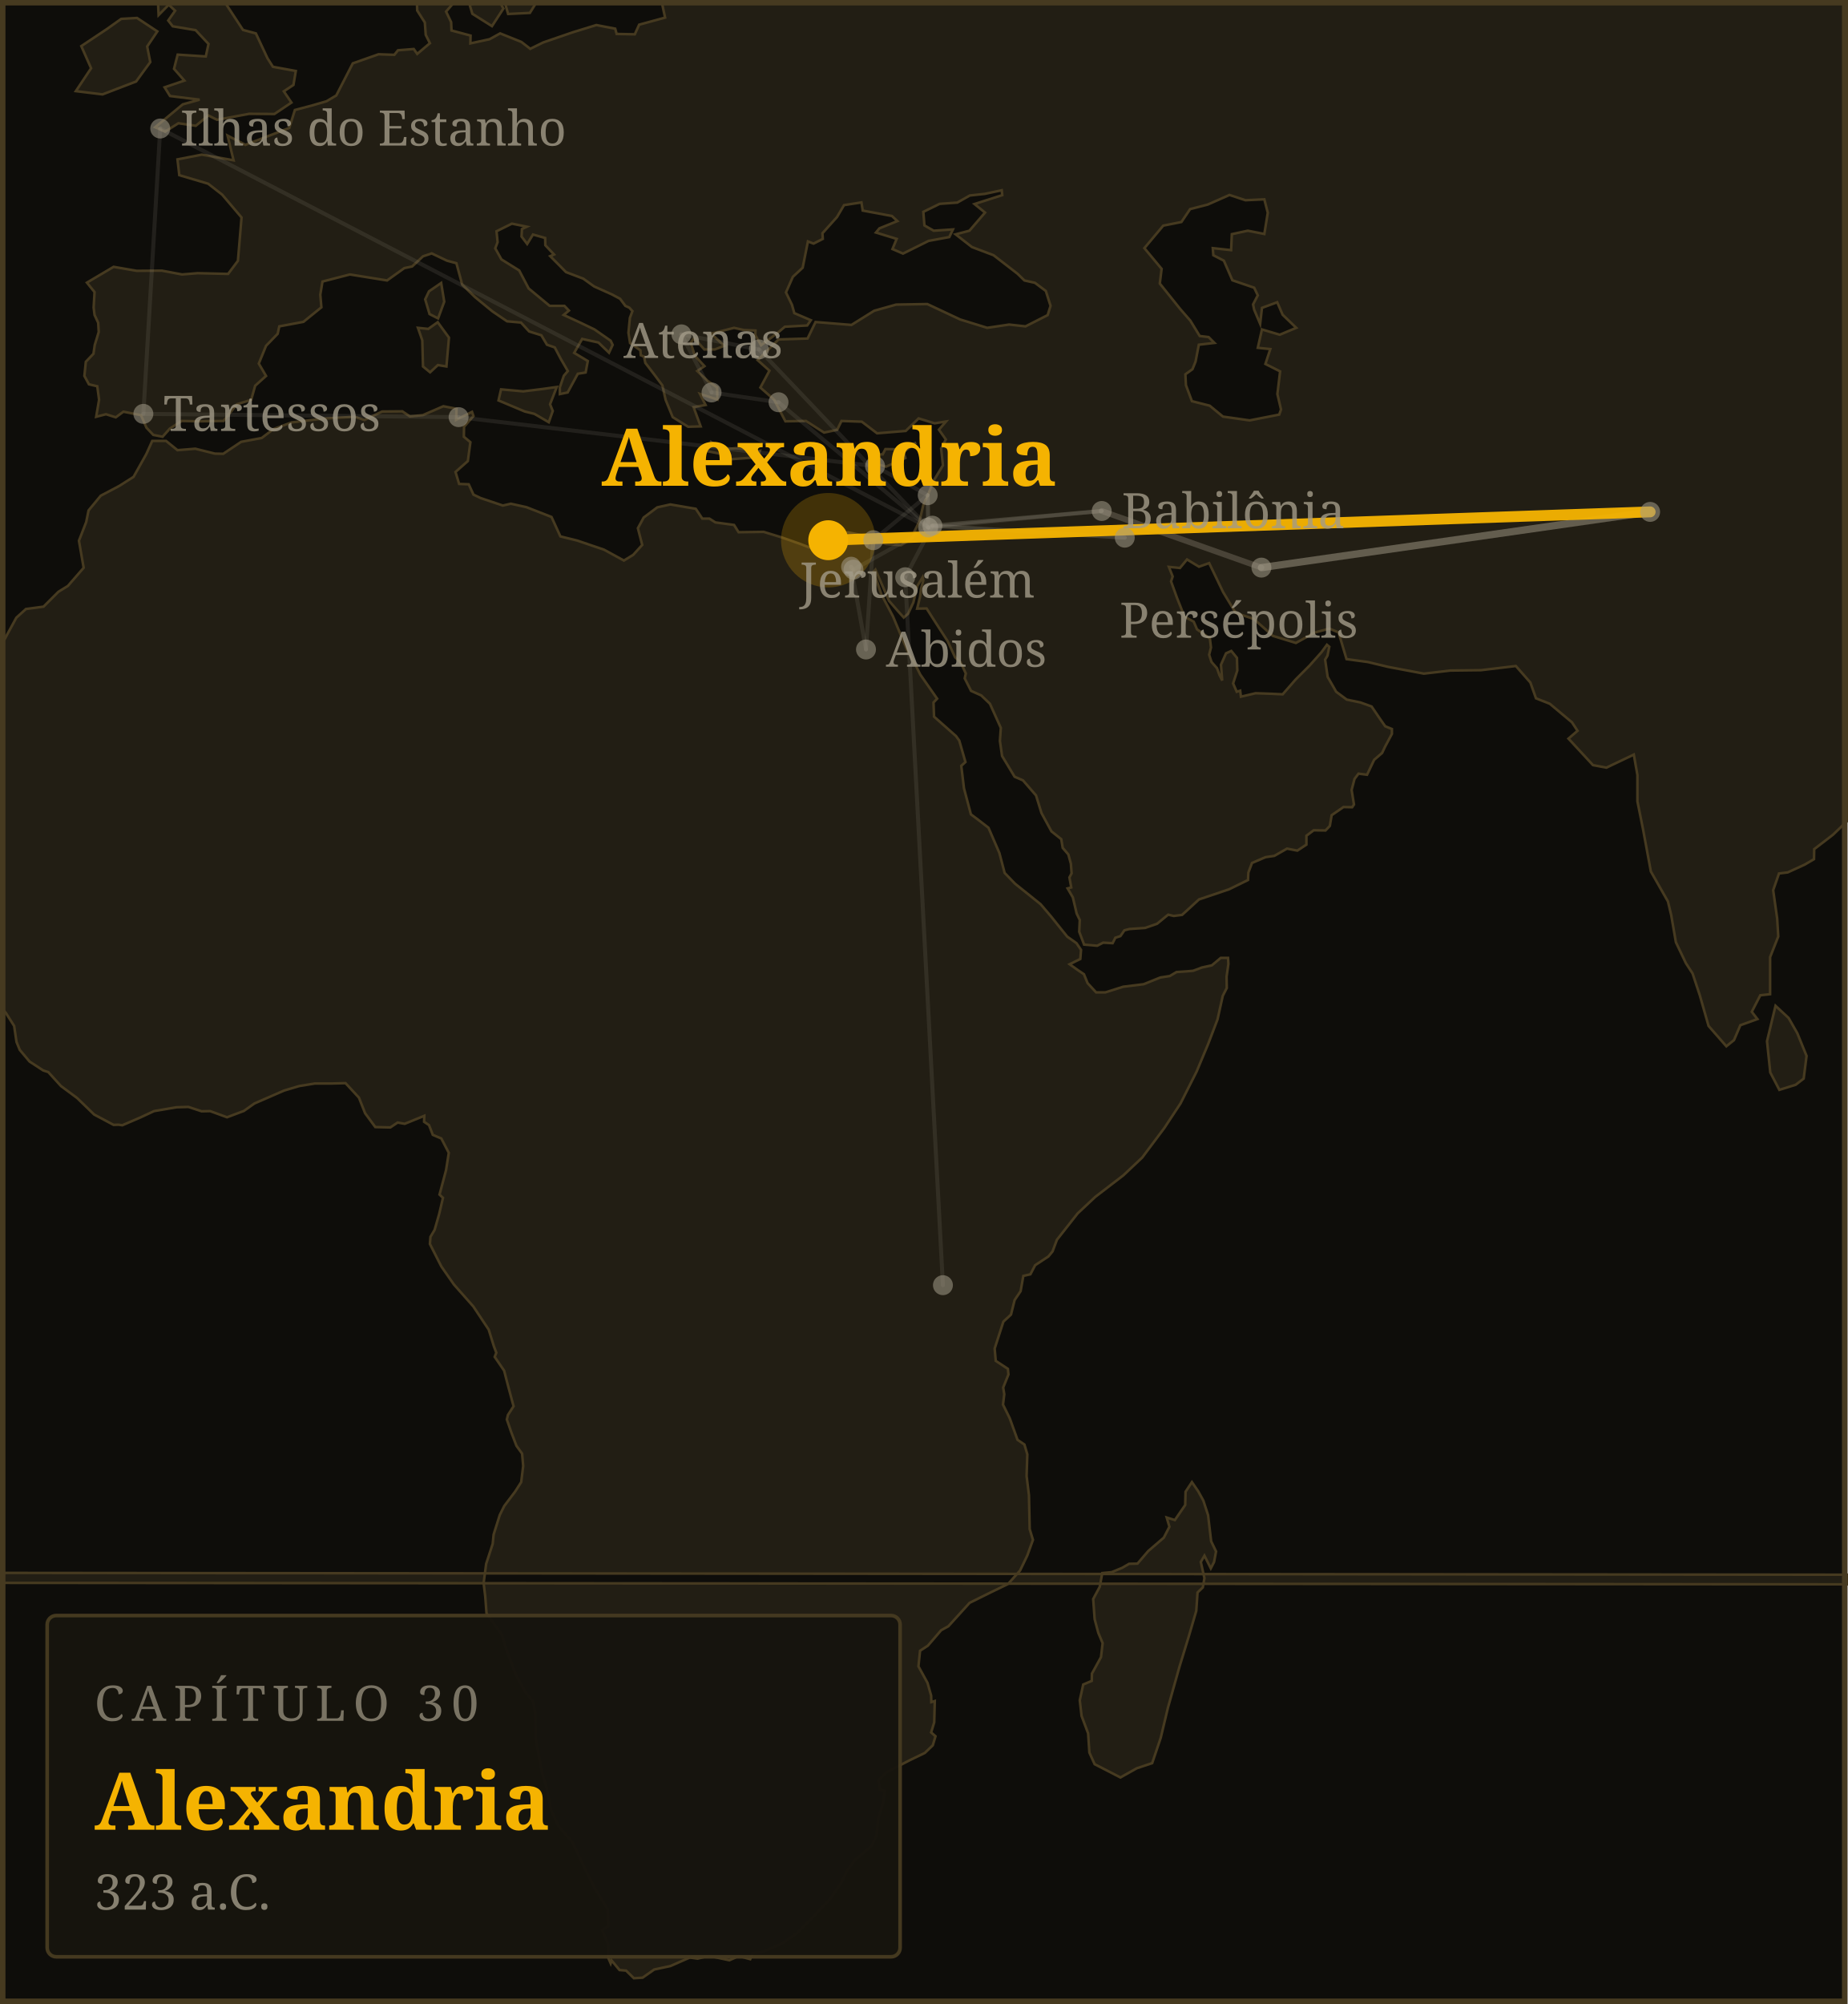
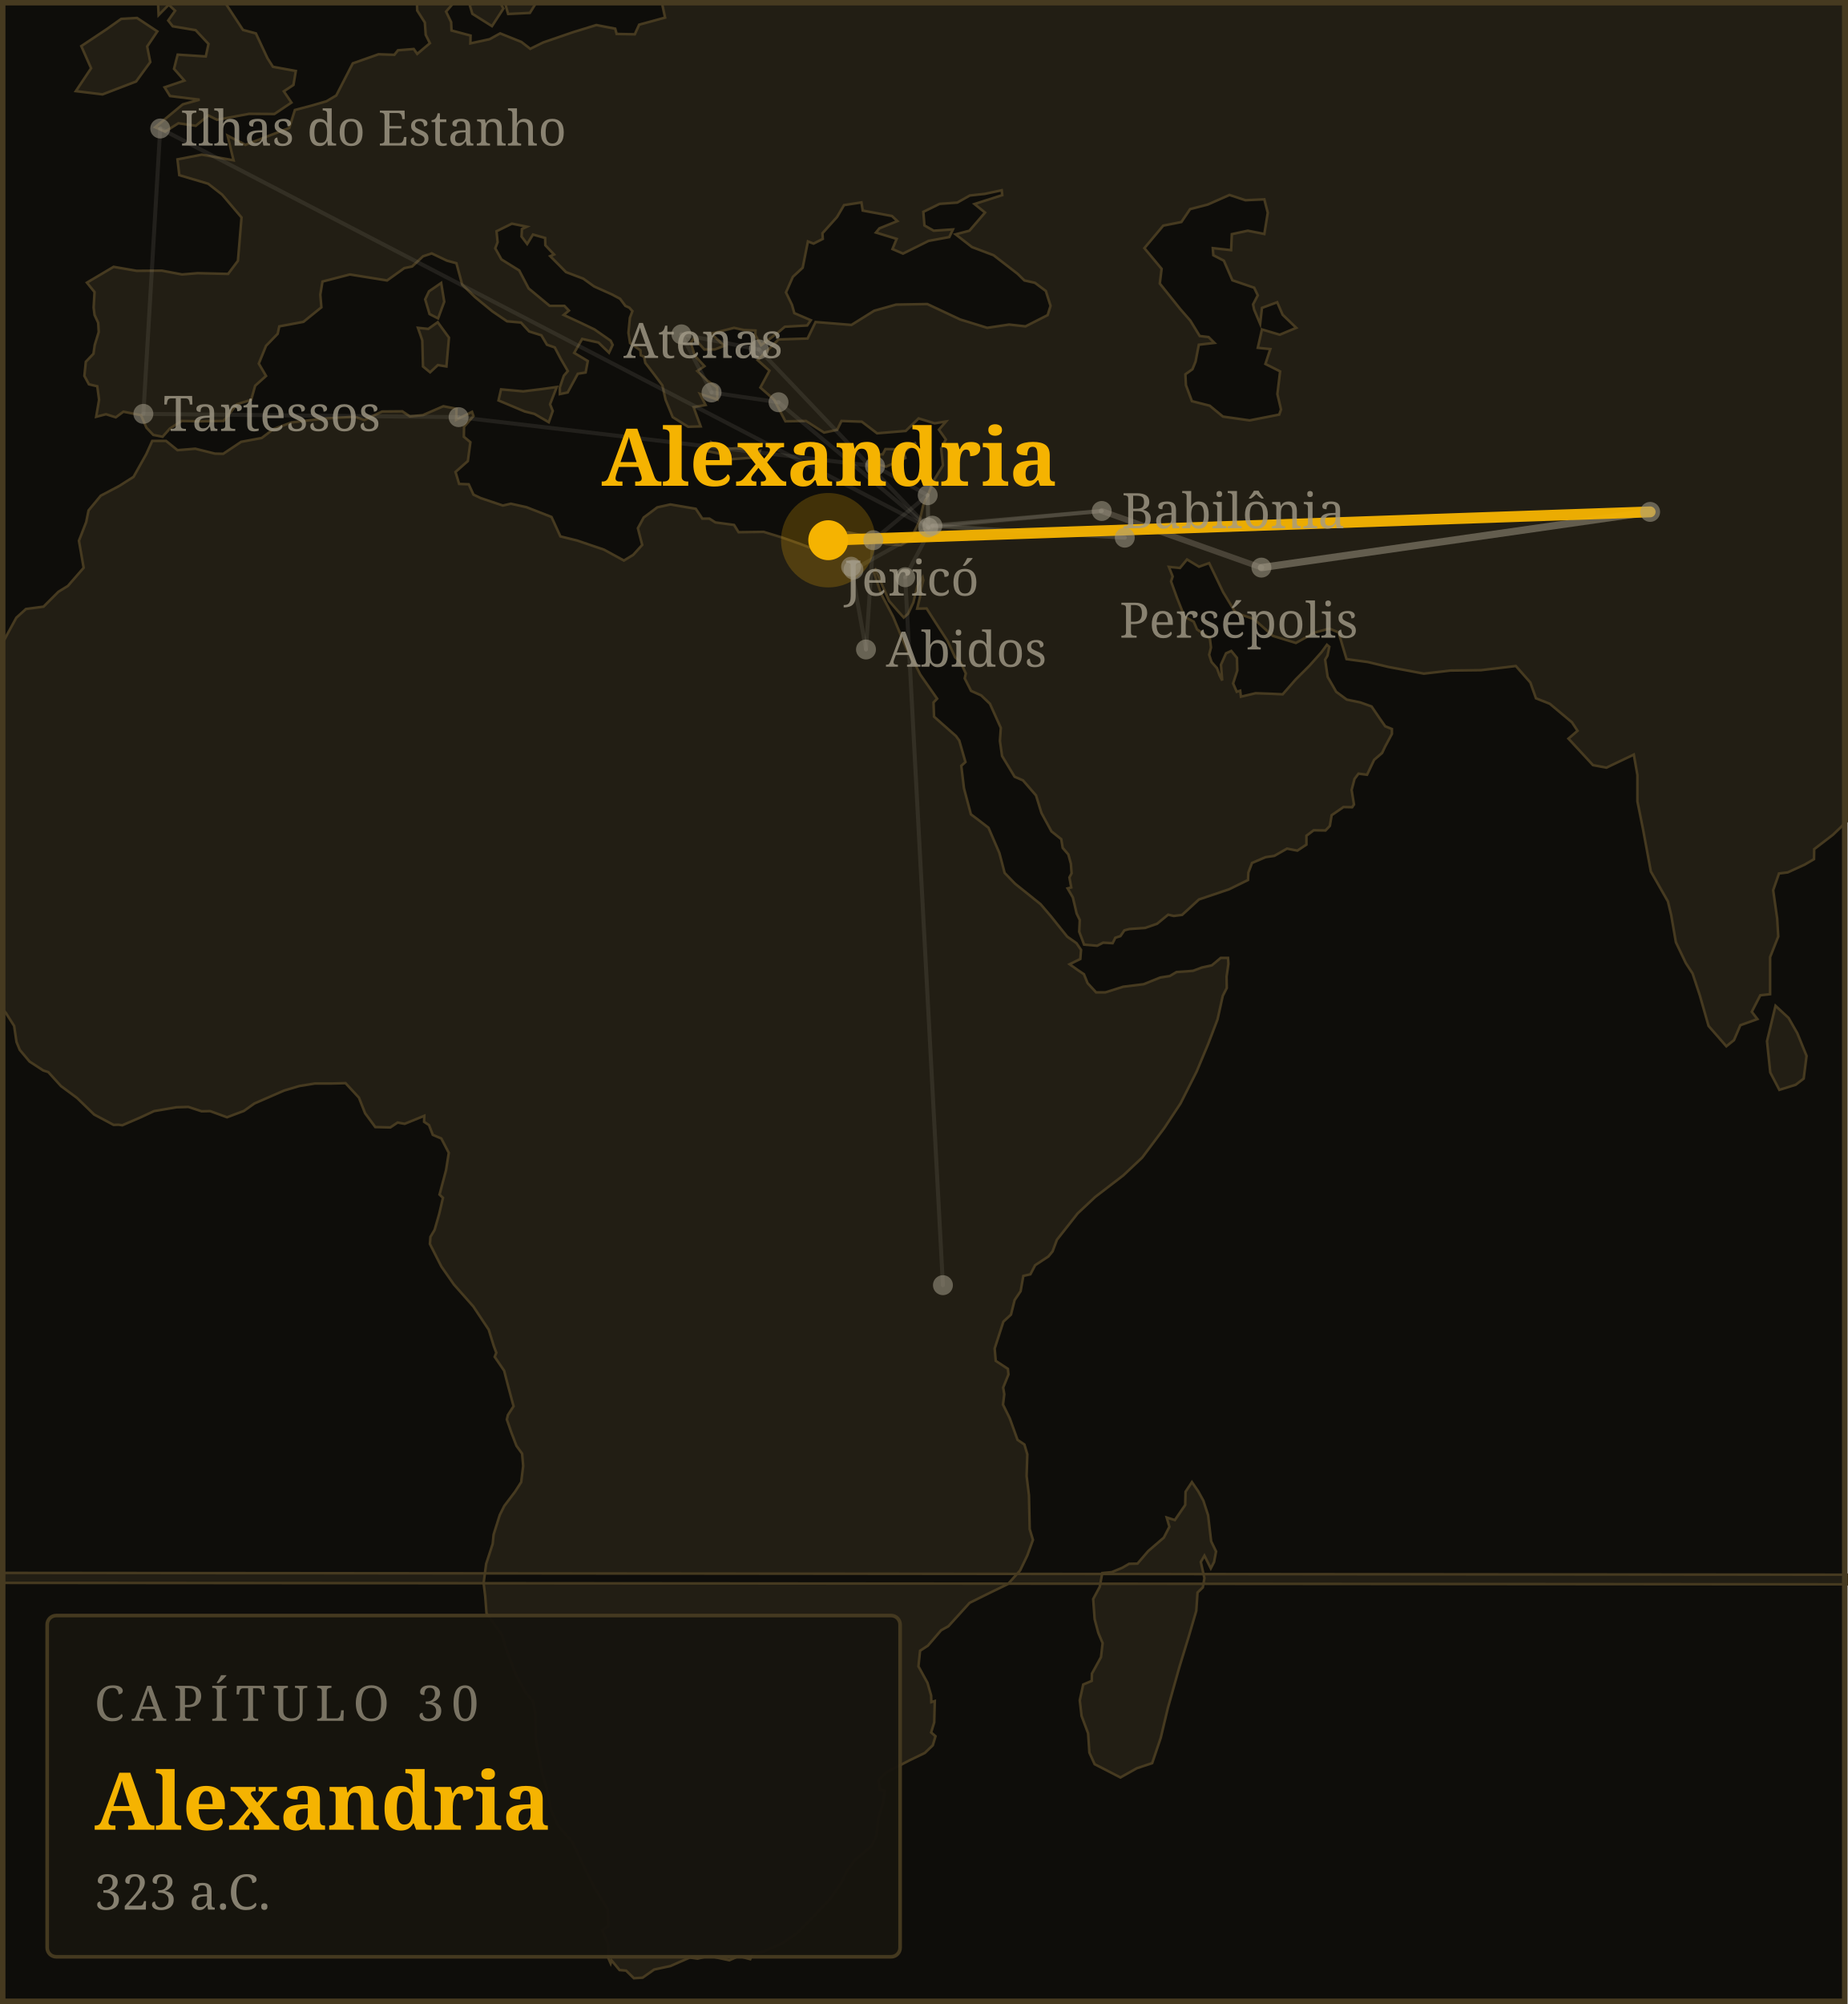
<svg xmlns="http://www.w3.org/2000/svg" viewBox="0 0 1018 1104" width="100%" role="img" aria-label="Mapa da caminhada da família até o capítulo 30">
  <rect width="1018" height="1104" fill="#0e0d0a" />
  <path d="M0.0 872.0L1018.4 872.8L1018.4 867.5L-0.0 866.5Z M665.7 834.7L667.4 849.1L670.1 854.7L669.0 860.5L667.2 864.0L663.7 857.0L661.7 860.5L663.7 869.4L662.8 874.5L659.9 877.3L659.2 887.4L655.1 901.4L650.0 918.0L643.6 940.7L639.6 957.4L634.9 971.3L626.5 974.1L617.4 979.2L611.4 976.1L603.2 971.9L600.3 965.5L599.6 954.9L596.0 945.3L595.0 936.7L596.9 928.0L601.6 926.0L601.7 922.0L606.7 912.9L607.6 905.2L605.2 899.5L603.2 892.0L602.4 880.9L606.0 874.2L607.4 866.6L612.6 866.1L618.4 863.7L622.2 861.5L626.8 861.4L632.7 854.5L641.3 847.1L644.4 841.1L642.9 836.0L647.4 837.4L653.1 829.1L653.3 821.8L656.8 816.5L660.3 821.6L663.1 826.7L665.7 834.7Z M989.5 597.6L980.5 600.4L975.5 590.8L973.7 573.6L978.4 554.1L985.6 560.8L990.4 569.2L995.5 581.7L993.9 594.2L989.5 597.6Z M504.8 243.9L497.8 249.0L498.6 251.3L498.9 252.3L488.2 257.1L483.1 255.6L480.7 250.8L485.7 250.3L486.4 250.3L487.9 247.4L495.4 247.5L504.8 243.9Z M391.8 243.5L397.5 247.6L405.6 246.9L413.3 247.7L413.0 249.8L418.7 248.4L417.4 251.9L402.4 253.0L402.5 251.0L389.9 248.6L391.8 243.5Z M306.8 213.2L303.1 222.7L304.6 226.4L302.4 232.6L294.5 228.0L289.2 226.7L274.7 220.6L276.1 214.5L288.3 215.6L298.9 214.3L306.8 213.2Z M241.2 177.5L247.4 186.0L246.0 201.9L241.3 201.1L237.0 205.1L233.1 201.9L232.7 187.5L230.3 180.6L236.0 181.2L241.2 177.5Z M244.8 166.2L241.4 175.4L236.7 173.0L234.3 164.9L236.4 160.5L243.1 155.9L244.8 166.2Z M75.0 44.9L56.5 52.0L41.8 50.2L50.2 37.6L44.8 25.4L58.9 16.0L66.8 10.4L75.5 9.9L86.7 17.3L81.1 25.6L82.8 34.2L75.0 44.9Z M277.4 4.7L271.1 14.4L260.3 7.6L258.8 2.6L268.9 0.0L274.8 0.0L277.4 4.7Z M113.4 0.0L113.1 0.3L123.8 1.1L133.9 16.5L141.0 18.4L147.4 32.1L150.4 36.8L163.0 39.1L161.7 46.8L156.4 50.3L160.6 56.5L151.2 62.8L137.3 62.7L119.6 66.0L114.8 63.6L107.9 69.3L98.3 67.9L91.0 72.5L85.5 70.1L100.7 57.5L110.0 54.9L93.7 52.9L90.7 48.1L101.6 44.4L95.9 37.9L97.9 30.1L113.4 31.1L114.9 24.2L107.8 16.6L95.2 14.5L92.7 11.3L96.5 5.9L93.0 2.6L87.4 8.3L87.0 0.0Z M1018.4 0.0L1018.4 451.6L1017.8 452.4L1010.0 459.9L999.7 467.8L999.6 473.3L994.5 476.3L985.1 480.6L980.3 481.2L977.1 490.4L979.3 506.0L979.9 515.9L975.4 527.3L975.4 547.7L970.0 548.3L965.3 557.4L968.4 561.4L959.0 564.8L955.5 573.0L951.3 576.4L941.5 565.2L936.7 548.4L932.7 536.3L929.0 530.6L923.5 519.1L920.9 504.1L919.1 496.6L909.7 480.1L905.4 456.9L902.3 441.5L902.3 427.0L900.3 415.7L885.2 422.9L877.8 421.5L864.3 406.9L869.3 402.6L866.2 397.9L854.0 387.7L846.4 384.7L843.3 376.0L835.3 366.9L816.1 369.2L799.2 369.4L784.6 371.1L765.0 367.4L753.7 364.7L742.0 363.1L737.6 348.4L732.6 346.3L724.6 348.4L714.1 354.2L701.4 350.3L690.9 341.0L680.9 337.6L674.0 326.2L666.3 310.2L660.7 312.2L654.1 308.2L650.2 312.9L644.1 312.3L646.2 317.6L645.3 320.3L648.6 329.4L652.7 339.7L657.8 342.5L659.6 346.7L666.7 351.7L667.3 356.7L666.3 360.7L667.6 364.7L670.6 368.1L672.0 372.0L673.5 374.9L672.8 366.2L675.6 359.9L678.5 358.6L681.6 362.4L681.8 369.4L679.5 376.5L681.5 381.1L683.4 380.5L683.8 383.8L691.9 381.9L700.5 382.2L706.8 382.5L713.9 374.4L721.6 366.7L728.2 359.3L731.2 355.2L732.5 356.3L731.5 361.2L730.2 363.4L731.6 372.9L736.3 381.1L742.1 385.4L749.7 387.0L755.8 389.2L760.5 396.1L763.3 400.1L767.0 401.6L767.0 404.3L763.2 411.4L761.6 414.8L757.2 418.6L753.3 426.8L748.6 426.2L746.4 429.1L744.8 435.2L746.1 443.2L745.1 444.7L740.3 444.6L733.8 449.1L732.8 455.0L730.4 457.5L723.9 457.4L719.9 460.4L719.9 465.3L714.9 468.6L709.2 467.5L702.2 471.5L697.4 472.2L689.9 475.4L687.9 480.7L687.7 484.8L677.3 489.9L660.7 495.5L651.4 504.0L646.8 504.6L643.7 503.9L637.6 508.9L631.0 511.2L622.3 511.8L619.6 512.5L617.4 515.7L614.6 516.6L613.1 519.6L607.9 519.3L604.6 521.0L597.4 520.4L594.7 513.3L595.0 506.8L593.3 503.3L591.2 494.4L588.3 489.4L590.3 488.9L589.3 483.4L590.5 481.1L590.1 475.8L588.7 470.7L585.6 467.1L584.8 462.3L579.4 458.0L573.9 447.9L570.9 438.2L563.7 429.9L559.1 427.9L552.2 416.5L551.0 408.2L551.5 401.0L545.5 387.7L540.7 383.1L535.1 380.6L531.6 373.7L532.2 371.0L529.3 364.8L526.3 362.1L522.2 353.2L515.9 343.5L510.6 335.2L505.4 335.3L507.0 328.7L507.5 324.5L508.8 319.7L508.4 318.0L505.5 322.8L503.3 331.9L500.4 338.1L498.0 340.2L494.5 336.3L489.9 331.0L482.4 313.8L481.4 314.9L485.7 327.5L492.1 339.6L499.9 358.3L503.7 364.8L507.1 371.6L516.4 384.9L514.4 387.0L514.7 394.8L526.8 405.5L528.6 408.0L532.0 419.8L529.7 421.9L531.2 434.3L535.0 448.6L539.0 451.6L544.7 456.0L550.7 469.9L553.6 480.9L559.3 486.8L573.4 498.1L579.2 504.9L584.8 511.9L588.1 516.0L593.2 519.6L595.7 523.3L595.3 528.3L589.4 531.2L593.9 534.4L597.3 536.7L599.3 541.6L604.0 546.7L609.1 546.7L618.9 543.6L630.2 542.2L639.4 538.5L644.6 537.7L648.3 535.5L654.2 535.1L657.5 534.8L662.3 533.0L667.8 531.8L672.7 527.7L676.7 527.7L676.9 531.0L675.9 538.0L676.0 544.3L673.8 548.6L670.9 561.6L665.8 575.0L659.4 590.3L650.5 607.9L641.6 621.4L629.4 637.7L619.0 647.5L603.5 659.4L593.8 668.5L582.4 683.0L580.0 689.4L577.7 692.2L570.4 697.0L567.8 702.0L563.9 702.9L562.4 711.3L559.1 716.2L557.1 724.2L552.9 728.1L548.1 742.9L548.7 749.7L555.4 754.1L555.7 757.2L552.8 764.4L553.4 768.1L552.7 773.8L556.4 781.3L560.7 793.2L564.5 795.8L566.1 801.2L565.7 813.1L567.0 823.7L567.4 842.4L569.2 848.3L566.1 856.9L562.1 865.2L555.5 872.6L546.0 877.2L534.3 883.0L522.6 895.9L518.6 898.1L511.3 906.6L507.0 909.4L506.1 918.0L511.1 927.1L513.1 934.1L513.2 937.7L515.1 937.1L514.8 948.8L513.1 954.4L515.5 956.5L514.0 961.5L509.6 965.7L501.1 969.8L488.6 976.3L484.0 980.7L484.9 985.8L487.6 986.6L486.7 992.9L484.1 1001.6L482.9 1011.6L480.2 1017.0L473.1 1023.1L471.0 1024.8L466.6 1030.9L463.7 1037.1L457.8 1045.7L446.1 1058.1L438.8 1065.3L430.9 1070.7L420.0 1075.4L414.8 1076.0L413.4 1079.3L407.1 1077.6L401.9 1079.9L390.7 1077.5L384.4 1079.0L380.1 1078.4L369.4 1083.1L360.5 1085.0L354.1 1089.5L349.3 1089.8L345.0 1085.6L341.4 1085.3L337.0 1080.0L336.5 1081.6L335.1 1078.4L335.2 1071.4L331.8 1063.3L335.1 1061.1L334.9 1051.9L328.0 1040.7L322.8 1030.5L322.8 1030.5L315.4 1014.9L307.6 1005.9L303.6 997.1L301.3 985.4L298.7 976.7L295.2 958.2L295.0 943.9L293.7 937.3L289.6 932.4L284.2 922.5L278.8 908.1L276.5 900.5L268.1 888.8L267.4 879.6L266.5 872.1L267.9 861.5L271.5 850.5L272.0 845.4L275.4 834.6L277.9 829.6L283.8 821.8L287.2 816.5L288.3 807.6L287.7 800.8L284.6 796.5L281.8 789.2L279.3 782.0L279.9 779.5L283.0 774.7L279.9 763.2L277.8 755.1L272.6 747.5L273.5 745.2L272.1 741.5L269.3 732.5L260.8 719.7L250.1 707.6L243.2 697.7L236.9 685.3L237.2 681.4L239.5 677.5L242.0 668.8L244.1 659.9L242.2 658.1L245.8 644.6L247.3 635.1L243.2 627.2L238.5 625.2L236.4 619.8L233.7 618.0L233.8 614.7L223.0 619.1L219.1 618.4L215.1 621.1L206.8 620.9L201.2 613.3L197.8 604.7L190.4 596.7L182.6 596.9L173.5 596.9L164.9 598.3L156.5 600.8L140.2 607.9L134.4 612.0L125.1 615.5L115.8 612.1L111.1 612.2L103.8 609.8L97.2 610.0L84.9 612.1L77.6 615.5L67.4 619.9L65.3 619.6L62.6 619.7L51.9 614.0L42.5 604.9L33.6 598.3L26.6 590.6L23.8 589.7L16.3 584.8L10.9 578.4L9.1 574.0L7.8 565.2L3.3 558.1L0.0 554.3L0.0 354.0L2.3 352.6L9.0 340.3L14.3 335.5L24.0 334.2L32.2 326.0L37.4 322.8L46.1 312.8L43.5 297.9L47.5 287.6L48.8 281.2L55.5 273.1L65.9 267.6L73.6 262.7L80.6 250.2L83.9 242.9L91.5 242.9L97.8 248.0L107.6 247.2L118.4 249.9L123.0 250.0L132.9 243.4L144.2 241.3L150.7 236.4L160.7 232.7L178.4 230.6L195.5 229.6L200.8 231.4L210.6 226.7L221.7 226.6L225.9 229.4L233.0 228.7L244.3 223.8L251.6 225.2L251.3 231.3L260.1 226.9L260.9 229.2L255.7 235.1L255.6 240.6L259.2 243.6L257.8 254.0L251.0 260.0L253.0 266.6L258.3 266.8L260.9 272.5L264.9 274.4L277.1 278.5L281.5 277.5L290.1 279.4L303.9 284.8L308.8 295.5L318.1 297.8L332.8 302.8L343.8 308.8L348.9 305.7L353.9 300.2L351.5 291.0L354.7 285.1L362.2 279.5L369.4 277.9L383.4 280.3L387.0 285.7L390.9 285.7L394.2 287.8L404.5 289.2L407.0 293.2L420.8 293.0L430.9 296.1L441.1 299.7L446.0 301.6L454.0 297.7L458.2 294.3L467.4 293.3L474.8 294.8L477.6 300.8L480.1 296.9L488.4 299.7L496.5 300.4L501.6 297.4L504.6 293.4L503.9 292.7L506.7 287.1L508.8 278.1L510.2 275.0L510.5 274.9L514.3 265.1L519.4 256.7L519.6 256.3L518.6 247.1L521.2 242.1L517.4 236.7L521.3 232.2L515.0 233.2L506.2 230.5L499.1 237.4L483.3 238.7L474.9 232.3L463.7 231.9L461.3 236.8L454.1 238.3L444.1 231.9L432.8 232.1L426.6 220.2L419.0 213.5L424.0 204.2L417.5 198.4L429.0 187.0L445.0 186.5L449.4 177.4L469.2 179.0L481.7 171.2L493.8 167.8L511.0 167.5L529.1 176.0L544.0 180.6L556.1 178.8L565.1 179.8L577.3 173.6L578.9 168.5L576.3 160.3L570.3 155.8L564.5 154.5L560.7 150.8L547.5 140.6L535.6 136.1L526.6 129.1L534.2 127.1L542.8 117.1L537.0 112.4L552.3 107.5L552.0 104.8L542.7 106.8L534.4 107.7L527.5 111.6L517.8 112.3L508.8 116.7L509.4 124.2L514.5 127.1L525.1 126.4L523.1 130.6L511.7 132.7L497.6 139.7L491.8 137.2L494.1 131.6L482.7 128.1L484.6 125.8L494.5 121.8L491.5 119.0L475.4 116.0L474.7 111.5L465.1 113.0L461.2 119.6L453.2 128.5L453.4 131.6L448.3 134.2L445.2 133.0L442.3 147.5L436.9 152.5L433.1 161.1L436.4 167.9L437.7 172.5L446.8 176.4L444.8 179.3L432.5 180.0L428.1 183.7L419.4 190.2L416.2 184.6L416.3 182.1L409.9 181.8L404.5 180.6L391.9 183.8L399.1 190.5L393.9 192.5L388.1 192.5L382.6 186.3L380.6 188.9L383.0 196.1L388.2 201.7L384.2 204.4L390.0 209.9L395.2 213.4L395.3 220.1L385.7 217.0L388.8 223.1L382.2 224.3L386.1 234.9L379.2 235.1L370.7 229.8L366.8 220.3L365.0 212.3L360.9 206.8L355.6 199.9L354.9 196.5L353.1 195.7L352.9 193.0L347.2 189.0L346.3 183.3L347.1 175.1L348.5 171.4L346.8 169.5L344.6 168.5L341.7 164.6L337.2 162.2L327.4 157.8L321.4 153.5L311.9 149.9L303.2 141.1L305.3 140.2L300.5 135.1L300.4 131.1L293.7 129.2L290.5 134.4L287.4 130.3L287.6 126.2L288.0 126.0L290.3 124.9L282.1 123.2L273.6 127.4L274.2 133.4L272.9 136.8L276.3 142.9L286.1 149.0L291.3 158.9L302.9 168.5L311.0 168.5L313.5 171.1L310.6 173.5L319.9 177.8L327.6 181.5L336.5 187.7L337.6 190.0L335.6 194.3L329.8 188.7L320.8 186.7L316.4 194.4L323.9 198.9L322.7 205.2L318.4 205.9L312.8 216.2L308.5 217.1L308.5 213.4L310.7 207.0L312.9 204.4L308.9 197.5L305.7 191.4L301.4 189.9L298.3 184.7L291.6 182.6L287.1 177.7L279.4 177.0L271.3 171.5L261.8 163.7L254.7 156.8L251.5 145.0L246.3 143.6L237.9 139.6L233.1 141.2L227.1 146.8L222.8 147.7L213.3 154.5L192.8 151.2L177.7 155.1L176.5 162.3L177.1 169.3L167.2 177.3L153.9 179.8L153.0 183.9L146.6 190.5L142.6 200.3L146.6 207.1L140.6 212.5L138.4 220.3L130.5 222.7L123.2 231.9L110.0 232.1L100.1 231.9L93.6 236.1L89.6 240.6L84.5 239.6L80.7 235.6L77.7 228.7L68.0 226.8L63.8 229.9L58.4 228.2L53.0 229.6L54.6 220.2L53.6 212.8L49.0 211.7L46.5 207.1L47.3 199.3L51.5 194.9L52.2 190.1L54.4 182.9L54.1 177.8L52.1 173.5L51.6 169.4L52.1 160.9L47.9 155.7L62.6 147.0L75.3 149.2L89.2 149.1L100.3 151.2L108.9 150.5L125.7 150.9L131.1 143.7L133.1 119.8L122.4 107.2L114.7 101.2L98.8 96.5L97.8 87.8L111.2 85.2L128.7 88.3L125.4 74.7L135.2 79.8L159.4 70.5L162.5 60.6L171.6 58.2L179.9 55.8L185.3 52.6L194.4 34.9L208.6 29.9L217.3 30.2L219.3 27.7L228.0 27.0L229.9 29.7L236.9 23.8L234.6 19.2L234.1 12.4L229.9 5.8L229.7 0.0L251.3 0.0L245.8 6.4L248.6 12.2L248.8 16.8L259.3 19.6L259.2 23.9L269.8 21.6L275.6 18.4L287.3 23.1L292.2 26.9L299.3 23.4L315.6 17.8L328.6 13.8L339.0 15.8L339.8 18.7L349.8 18.9L352.2 13.6L366.5 9.7L364.4 0.0L296.4 0.0L292.0 7.1L280.0 7.7L277.8 0.0Z M655.9 176.6L661.1 185.1L666.0 185.7L669.2 188.9L660.6 189.9L658.8 199.2L657.1 203.4L653.2 206.2L653.5 212.2L656.8 221.0L666.6 223.5L673.9 229.5L688.6 231.6L704.9 228.4L705.9 225.6L703.9 217.1L705.4 204.6L697.3 200.5L700.0 192.3L693.1 191.6L695.4 181.5L705.2 184.4L714.3 180.6L706.8 173.4L703.8 166.5L695.4 169.6L694.4 178.4L691.1 170.6L690.5 167.7L693.1 162.7L691.1 158.5L679.1 154.4L674.4 143.6L668.6 140.6L668.3 136.7L678.4 137.8L678.8 129.0L687.6 127.1L696.7 128.9L698.6 117.2L696.7 109.8L686.3 110.3L677.5 107.4L665.5 112.7L655.8 115.2L651.0 122.3L641.0 124.3L630.6 136.7L640.1 148.1L639.1 156.2L650.4 170.3L655.9 176.6Z" fill="#221e14" stroke="#463a20" stroke-width="1.4" />
  <path d="M519.6 708.0L498.8 318.0" fill="none" stroke="#a39b88" stroke-width="2.2" stroke-linecap="round" opacity="0.14" />
  <path d="M498.8 318.0L513.8 289.6" fill="none" stroke="#a39b88" stroke-width="2.2" stroke-linecap="round" opacity="0.14" />
  <path d="M513.8 289.6L619.8 296.2" fill="none" stroke="#a39b88" stroke-width="2.2" stroke-linecap="round" opacity="0.14" />
  <path d="M619.8 296.2L513.8 289.6" fill="none" stroke="#a39b88" stroke-width="2.2" stroke-linecap="round" opacity="0.14" />
  <path d="M513.8 289.6L607.1 281.5" fill="none" stroke="#a39b88" stroke-width="2.2" stroke-linecap="round" opacity="0.14" />
  <path d="M607.1 281.5L513.8 289.6" fill="none" stroke="#a39b88" stroke-width="2.2" stroke-linecap="round" opacity="0.14" />
  <path d="M513.8 289.6L470.3 313.8" fill="none" stroke="#a39b88" stroke-width="2.2" stroke-linecap="round" opacity="0.14" />
  <path d="M470.3 313.8L469.0 312.2" fill="none" stroke="#a39b88" stroke-width="2.2" stroke-linecap="round" opacity="0.14" />
  <path d="M469.0 312.2L477.2 357.8" fill="none" stroke="#a39b88" stroke-width="2.2" stroke-linecap="round" opacity="0.14" />
  <path d="M477.2 357.8L481.2 297.6" fill="none" stroke="#a39b88" stroke-width="2.2" stroke-linecap="round" opacity="0.14" />
  <path d="M481.2 297.6L511.2 272.8" fill="none" stroke="#a39b88" stroke-width="2.2" stroke-linecap="round" opacity="0.14" />
  <path d="M511.2 272.8L482.2 256.8" fill="none" stroke="#a39b88" stroke-width="2.2" stroke-linecap="round" opacity="0.14" />
  <path d="M482.2 256.8L252.7 229.8" fill="none" stroke="#a39b88" stroke-width="2.2" stroke-linecap="round" opacity="0.14" />
  <path d="M252.7 229.8L79.0 228.0" fill="none" stroke="#a39b88" stroke-width="2.2" stroke-linecap="round" opacity="0.14" />
  <path d="M79.0 228.0L88.3 70.8" fill="none" stroke="#a39b88" stroke-width="2.2" stroke-linecap="round" opacity="0.14" />
  <path d="M88.3 70.8L511.5 290.6" fill="none" stroke="#a39b88" stroke-width="2.2" stroke-linecap="round" opacity="0.14" />
  <path d="M511.5 290.6L511.2 272.8" fill="none" stroke="#a39b88" stroke-width="2.2" stroke-linecap="round" opacity="0.14" />
  <path d="M511.2 272.8L511.5 290.6" fill="none" stroke="#a39b88" stroke-width="2.2" stroke-linecap="round" opacity="0.14" />
  <path d="M511.5 290.6L429.0 221.6" fill="none" stroke="#a39b88" stroke-width="2.2" stroke-linecap="round" opacity="0.14" />
  <path d="M429.0 221.6L392.1 216.2" fill="none" stroke="#a39b88" stroke-width="2.2" stroke-linecap="round" opacity="0.14" />
  <path d="M392.1 216.2L375.5 184.2" fill="none" stroke="#a39b88" stroke-width="2.2" stroke-linecap="round" opacity="0.14" />
  <path d="M375.5 184.2L418.2 192.5" fill="none" stroke="#a39b88" stroke-width="2.2" stroke-linecap="round" opacity="0.14" />
  <path d="M418.2 192.5L511.5 290.6" fill="none" stroke="#a39b88" stroke-width="2.2" stroke-linecap="round" opacity="0.14" />
  <path d="M511.5 290.6L607.1 281.5" fill="none" stroke="#a39b88" stroke-width="2.2" stroke-linecap="round" opacity="0.14" />
  <path d="M607.1 281.5L695.1 312.7" fill="none" stroke="#a39b88" stroke-width="3.2" stroke-linecap="round" opacity="0.3" />
  <path d="M695.1 312.7L909.3 282.0" fill="none" stroke="#a39b88" stroke-width="4.0" stroke-linecap="round" opacity="0.5" />
  <path d="M909.3 282.0L456.4 297.6" fill="none" stroke="#f5b301" stroke-width="6.0" stroke-linecap="round" opacity="0.95" />
  <circle cx="456.4" cy="297.6" r="26" fill="#f5b301" opacity="0.22" />
  <circle cx="456.4" cy="297.6" r="11" fill="#f5b301" />
+   <circle cx="513.8" cy="289.6" r="5.5" fill="#a39b88" opacity="0.55" />
  <circle cx="511.5" cy="290.6" r="5.5" fill="#a39b88" opacity="0.55" />
  <circle cx="392.1" cy="216.2" r="5.5" fill="#a39b88" opacity="0.55" />
-   <circle cx="513.8" cy="289.6" r="5.5" fill="#a39b88" opacity="0.55" />
  <circle cx="607.1" cy="281.5" r="5.5" fill="#a39b88" opacity="0.55" />
  <circle cx="511.2" cy="272.8" r="5.5" fill="#a39b88" opacity="0.55" />
  <circle cx="909.3" cy="282.0" r="5.5" fill="#a39b88" opacity="0.55" />
  <circle cx="695.1" cy="312.7" r="5.5" fill="#a39b88" opacity="0.55" />
  <circle cx="418.2" cy="192.5" r="5.5" fill="#a39b88" opacity="0.55" />
  <circle cx="375.5" cy="184.2" r="5.5" fill="#a39b88" opacity="0.55" />
  <circle cx="429.0" cy="221.6" r="5.5" fill="#a39b88" opacity="0.55" />
  <circle cx="88.3" cy="70.8" r="5.5" fill="#a39b88" opacity="0.55" />
  <circle cx="79.0" cy="228.0" r="5.5" fill="#a39b88" opacity="0.55" />
  <circle cx="252.7" cy="229.8" r="5.5" fill="#a39b88" opacity="0.55" />
  <circle cx="482.2" cy="256.8" r="5.5" fill="#a39b88" opacity="0.55" />
  <circle cx="481.2" cy="297.6" r="5.5" fill="#a39b88" opacity="0.55" />
  <circle cx="477.2" cy="357.8" r="5.5" fill="#a39b88" opacity="0.55" />
  <circle cx="469.0" cy="312.2" r="5.5" fill="#a39b88" opacity="0.55" />
  <circle cx="470.3" cy="313.8" r="5.5" fill="#a39b88" opacity="0.55" />
  <circle cx="619.8" cy="296.2" r="5.5" fill="#a39b88" opacity="0.55" />
  <circle cx="498.8" cy="318.0" r="5.5" fill="#a39b88" opacity="0.55" />
  <circle cx="519.6" cy="708.0" r="5.5" fill="#a39b88" opacity="0.55" />
  <text x="331.4" y="267.6" font-family="Georgia,serif" font-size="44" font-weight="bold" fill="#f5b301">Alexandria</text>
-   <text x="440.7" y="329.2" font-family="Georgia,serif" font-size="27" fill="#a39b88" opacity="0.8">Jerusalém</text>
+   <text x="465.2" y="328.1" font-family="Georgia,serif" font-size="27" fill="#a39b88" opacity="0.8">Jericó</text>
  <text x="343.6" y="197.2" font-family="Georgia,serif" font-size="27" fill="#a39b88" opacity="0.8">Atenas</text>
  <text x="618.1" y="291.0" font-family="Georgia,serif" font-size="27" fill="#a39b88" opacity="0.8">Babilônia</text>
  <text x="616.9" y="351.3" font-family="Georgia,serif" font-size="27" fill="#a39b88" opacity="0.8">Persépolis</text>
  <text x="99.3" y="80.2" font-family="Georgia,serif" font-size="27" fill="#a39b88" opacity="0.8">Ilhas do Estanho</text>
  <text x="90.0" y="237.4" font-family="Georgia,serif" font-size="27" fill="#a39b88" opacity="0.8">Tartessos</text>
  <text x="488.2" y="367.3" font-family="Georgia,serif" font-size="27" fill="#a39b88" opacity="0.8">Abidos</text>
  <rect x="26" y="890" width="470" height="188" rx="5" fill="#16140e" stroke="#463a20" stroke-width="2" opacity="0.96" />
  <text x="52" y="948" font-family="Georgia,serif" font-size="27" letter-spacing="4" fill="#a39b88" opacity="0.7">CAPÍTULO 30</text>
  <text x="52" y="1008" font-family="Georgia,serif" font-size="44" font-weight="bold" fill="#f5b301">Alexandria</text>
  <text x="52" y="1052" font-family="Georgia,serif" font-size="27" fill="#a39b88" opacity="0.8">323 a.C.</text>
  <rect x="1.5" y="1.5" width="1015" height="1101" fill="none" stroke="#463a20" stroke-width="3" />
</svg>
